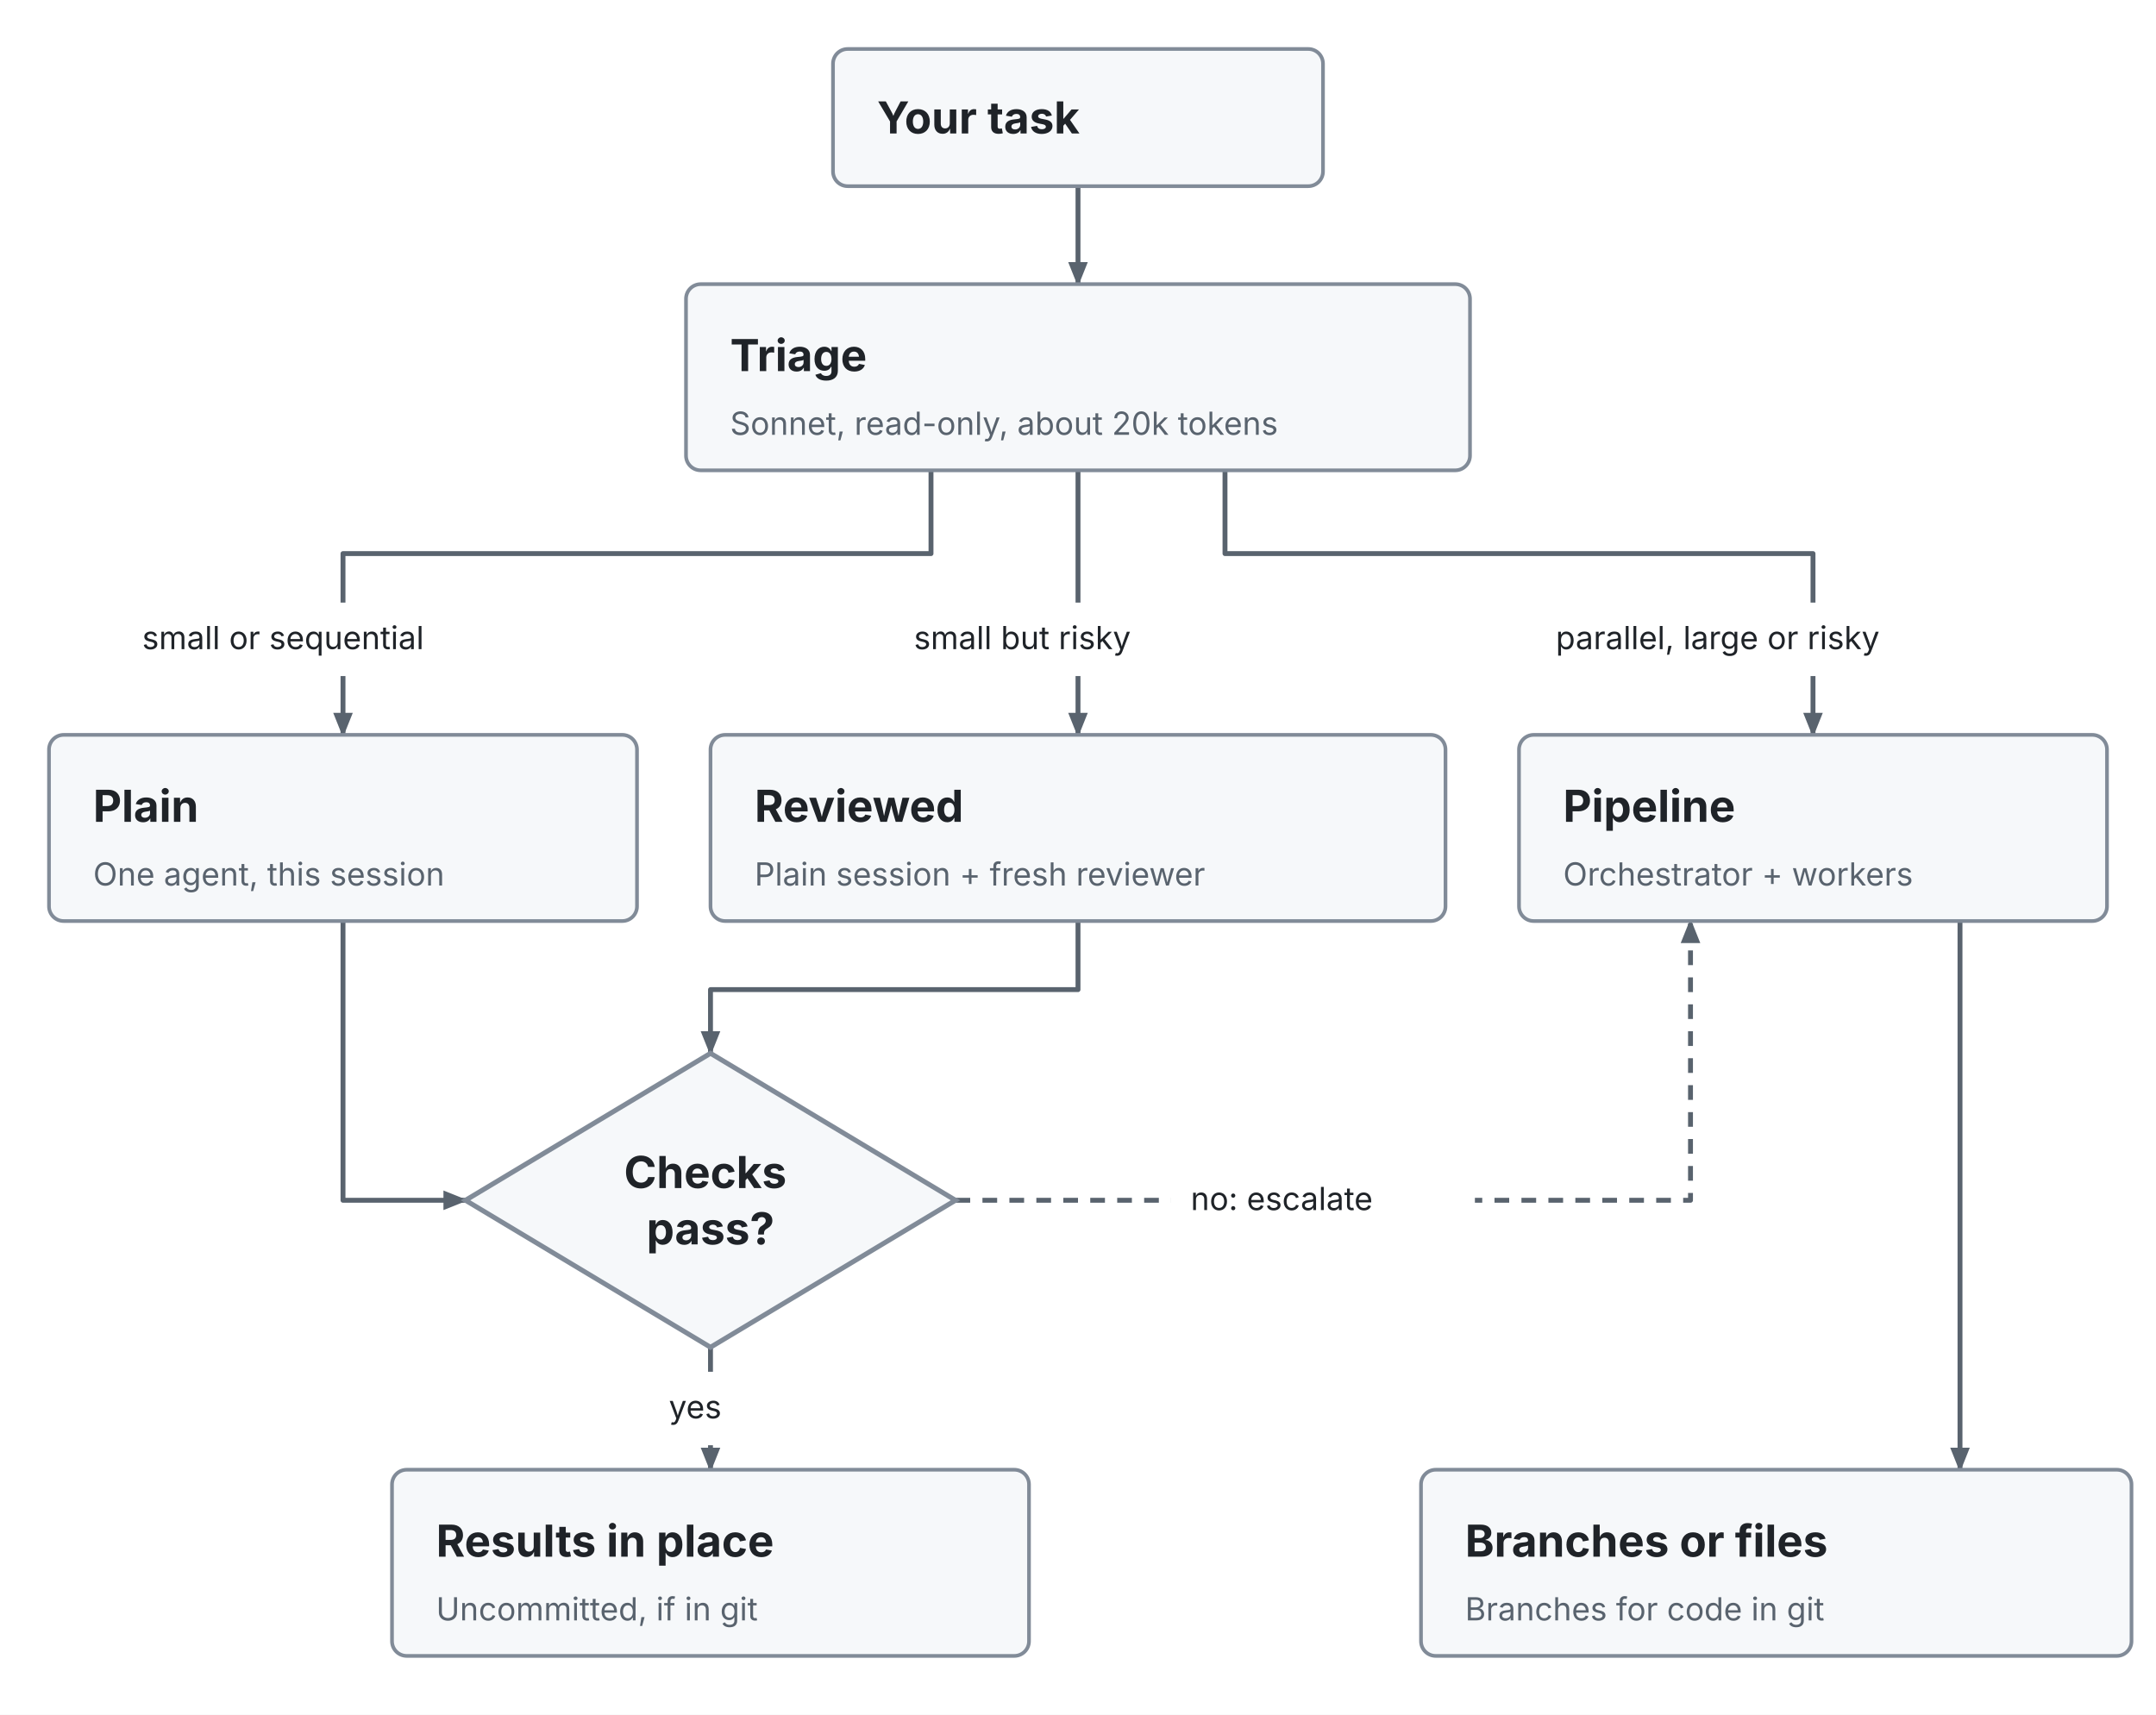
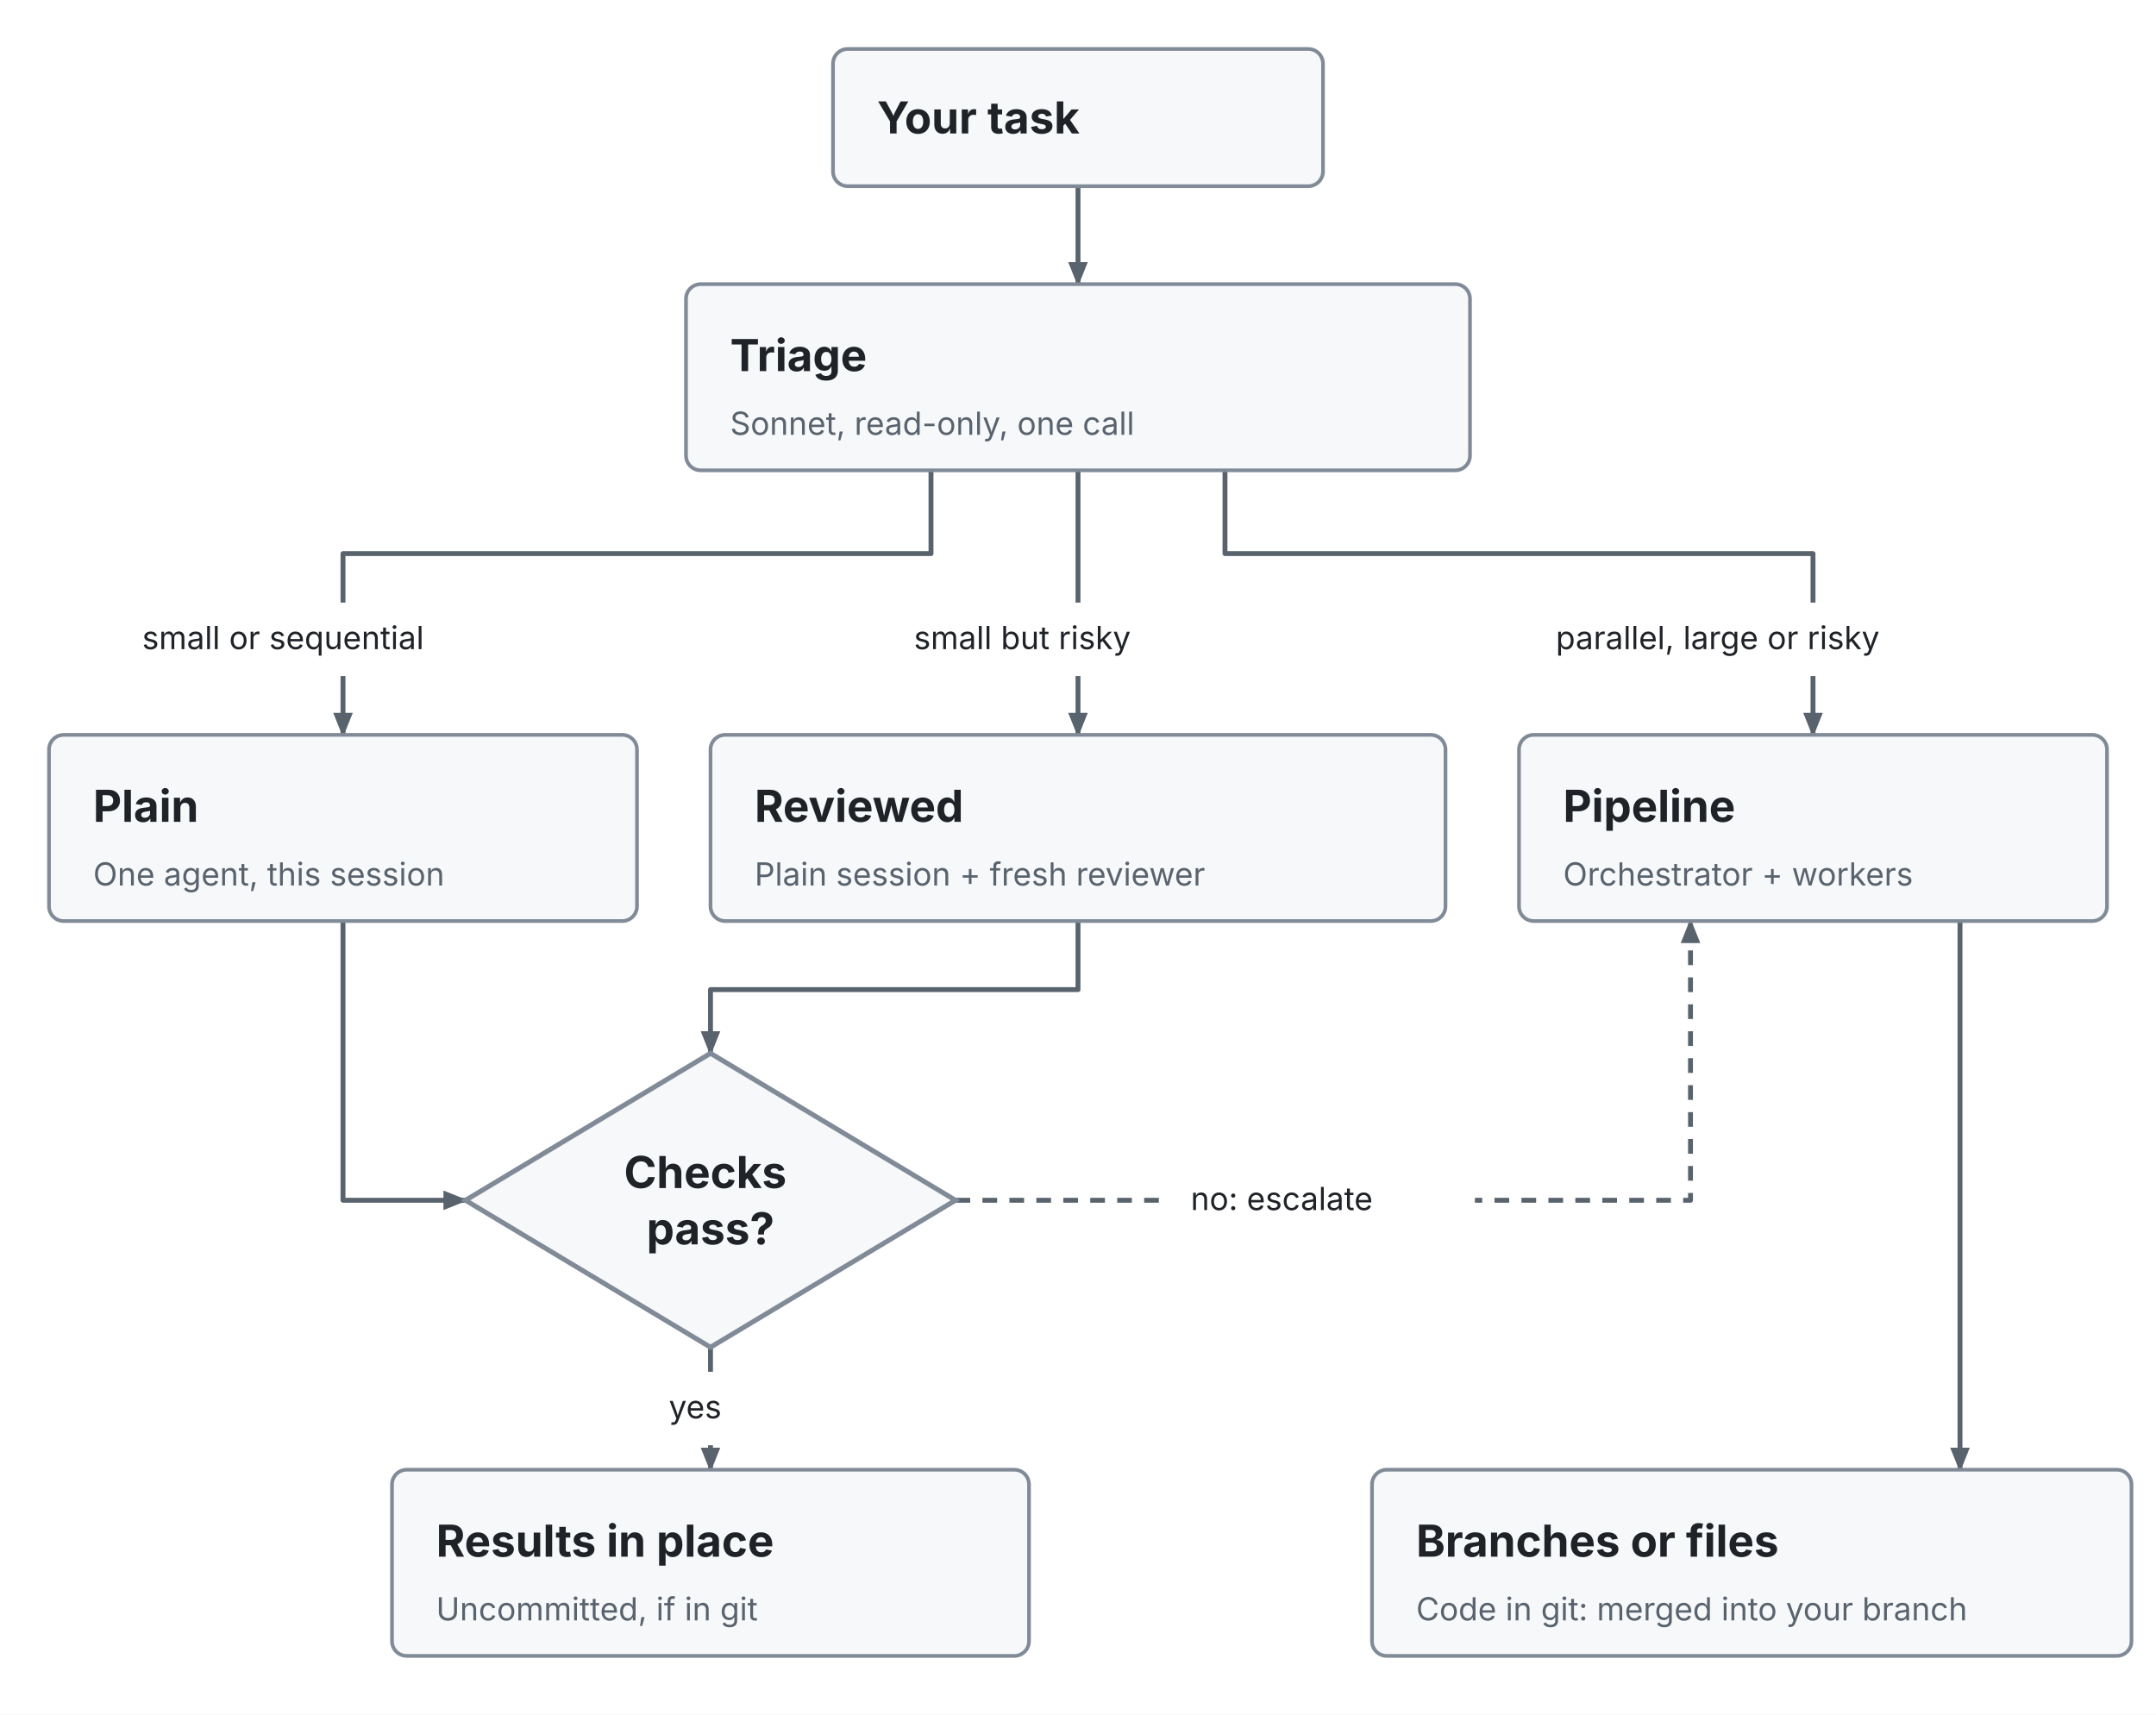
- <svg xmlns="http://www.w3.org/2000/svg" viewBox="0 0 880 700" width="880" height="700" role="img" aria-labelledby="dc-250ca94569-title dc-250ca94569-desc" font-family="system-ui, -apple-system, Segoe UI, sans-serif">
+ <svg xmlns="http://www.w3.org/2000/svg" viewBox="0 0 880 700" width="880" height="700" role="img" aria-labelledby="dc-87f331d370-title dc-87f331d370-desc" font-family="system-ui, -apple-system, Segoe UI, sans-serif">
  <defs>
-     <marker id="dc-250ca94569-arrow" markerWidth="10" markerHeight="8" refX="9" refY="4" orient="auto" markerUnits="userSpaceOnUse">
+     <marker id="dc-87f331d370-arrow" markerWidth="10" markerHeight="8" refX="9" refY="4" orient="auto" markerUnits="userSpaceOnUse">
      <path d="M0 0 L10 4 L0 8 Z" fill="#59636e" />
    </marker>
  </defs>
  <rect width="880" height="700" fill="#ffffff" aria-hidden="true" />
-   <polyline data-edge="e-triage" points="440,76 440,116" fill="none" stroke="#59636e" stroke-width="2" stroke-linejoin="round" marker-end="url(#dc-250ca94569-arrow)" />
-   <polyline data-edge="e-plain" points="380,192 380,226 140,226 140,300" fill="none" stroke="#59636e" stroke-width="2" stroke-linejoin="round" marker-end="url(#dc-250ca94569-arrow)" />
-   <polyline data-edge="e-reviewed" points="440,192 440,300" fill="none" stroke="#59636e" stroke-width="2" stroke-linejoin="round" marker-end="url(#dc-250ca94569-arrow)" />
-   <polyline data-edge="e-pipeline" points="500,192 500,226 740,226 740,300" fill="none" stroke="#59636e" stroke-width="2" stroke-linejoin="round" marker-end="url(#dc-250ca94569-arrow)" />
-   <polyline data-edge="e-plain-checks" points="140,376 140,490 190,490" fill="none" stroke="#59636e" stroke-width="2" stroke-linejoin="round" marker-end="url(#dc-250ca94569-arrow)" />
-   <polyline data-edge="e-reviewed-checks" points="440,376 440,404 290,404 290,430" fill="none" stroke="#59636e" stroke-width="2" stroke-linejoin="round" marker-end="url(#dc-250ca94569-arrow)" />
-   <polyline data-edge="e-yes" points="290,550 290,600" fill="none" stroke="#59636e" stroke-width="2" stroke-linejoin="round" marker-end="url(#dc-250ca94569-arrow)" />
-   <polyline data-edge="e-escalate" points="390,490 690,490 690,376" fill="none" stroke="#59636e" stroke-width="2" stroke-linejoin="round" marker-end="url(#dc-250ca94569-arrow)" stroke-dasharray="6 5" />
-   <polyline data-edge="e-branches" points="800,376 800,600" fill="none" stroke="#59636e" stroke-width="2" stroke-linejoin="round" marker-end="url(#dc-250ca94569-arrow)" />
-   <g id="dc-250ca94569-node-task" data-node="task" data-x="340" data-y="20" data-w="200" data-h="56">
+   <polyline data-edge="e-triage" points="440,76 440,116" fill="none" stroke="#59636e" stroke-width="2" stroke-linejoin="round" marker-end="url(#dc-87f331d370-arrow)" />
+   <polyline data-edge="e-plain" points="380,192 380,226 140,226 140,300" fill="none" stroke="#59636e" stroke-width="2" stroke-linejoin="round" marker-end="url(#dc-87f331d370-arrow)" />
+   <polyline data-edge="e-reviewed" points="440,192 440,300" fill="none" stroke="#59636e" stroke-width="2" stroke-linejoin="round" marker-end="url(#dc-87f331d370-arrow)" />
+   <polyline data-edge="e-pipeline" points="500,192 500,226 740,226 740,300" fill="none" stroke="#59636e" stroke-width="2" stroke-linejoin="round" marker-end="url(#dc-87f331d370-arrow)" />
+   <polyline data-edge="e-plain-checks" points="140,376 140,490 190,490" fill="none" stroke="#59636e" stroke-width="2" stroke-linejoin="round" marker-end="url(#dc-87f331d370-arrow)" />
+   <polyline data-edge="e-reviewed-checks" points="440,376 440,404 290,404 290,430" fill="none" stroke="#59636e" stroke-width="2" stroke-linejoin="round" marker-end="url(#dc-87f331d370-arrow)" />
+   <polyline data-edge="e-yes" points="290,550 290,600" fill="none" stroke="#59636e" stroke-width="2" stroke-linejoin="round" marker-end="url(#dc-87f331d370-arrow)" />
+   <polyline data-edge="e-escalate" points="390,490 690,490 690,376" fill="none" stroke="#59636e" stroke-width="2" stroke-linejoin="round" marker-end="url(#dc-87f331d370-arrow)" stroke-dasharray="6 5" />
+   <polyline data-edge="e-branches" points="800,376 800,600" fill="none" stroke="#59636e" stroke-width="2" stroke-linejoin="round" marker-end="url(#dc-87f331d370-arrow)" />
+   <g id="dc-87f331d370-node-task" data-node="task" data-x="340" data-y="20" data-w="200" data-h="56">
    <rect x="340" y="20" width="200" height="56" rx="6" fill="#f6f8fa" stroke="#818b98" stroke-width="1.5" />
    <text x="358" y="54.5" font-size="18" font-weight="650" fill="#1f2328" text-anchor="start" data-node-text="task">
      <tspan x="358" dy="0">Your task</tspan>
    </text>
  </g>
-   <g id="dc-250ca94569-node-triage" data-node="triage" data-x="280" data-y="116" data-w="320" data-h="76">
+   <g id="dc-87f331d370-node-triage" data-node="triage" data-x="280" data-y="116" data-w="320" data-h="76">
    <rect x="280" y="116" width="320" height="76" rx="6" fill="#f6f8fa" stroke="#818b98" stroke-width="1.5" />
    <text x="298" y="151.5" font-size="18" font-weight="650" fill="#1f2328" text-anchor="start" data-node-text="triage">
      <tspan x="298" dy="0">Triage</tspan>
    </text>
    <text x="298" y="177.5" font-size="13" font-weight="400" fill="#59636e" text-anchor="start" data-node-text="triage">
-       <tspan x="298" dy="0">Sonnet, read-only, about 20k tokens</tspan>
+       <tspan x="298" dy="0">Sonnet, read-only, one call</tspan>
    </text>
  </g>
-   <g id="dc-250ca94569-node-plain" data-node="plain" data-x="20" data-y="300" data-w="240" data-h="76">
+   <g id="dc-87f331d370-node-plain" data-node="plain" data-x="20" data-y="300" data-w="240" data-h="76">
    <rect x="20" y="300" width="240" height="76" rx="6" fill="#f6f8fa" stroke="#818b98" stroke-width="1.5" />
    <text x="38" y="335.5" font-size="18" font-weight="650" fill="#1f2328" text-anchor="start" data-node-text="plain">
      <tspan x="38" dy="0">Plain</tspan>
    </text>
    <text x="38" y="361.5" font-size="13" font-weight="400" fill="#59636e" text-anchor="start" data-node-text="plain">
      <tspan x="38" dy="0">One agent, this session</tspan>
    </text>
  </g>
-   <g id="dc-250ca94569-node-reviewed" data-node="reviewed" data-x="290" data-y="300" data-w="300" data-h="76">
+   <g id="dc-87f331d370-node-reviewed" data-node="reviewed" data-x="290" data-y="300" data-w="300" data-h="76">
    <rect x="290" y="300" width="300" height="76" rx="6" fill="#f6f8fa" stroke="#818b98" stroke-width="1.5" />
    <text x="308" y="335.5" font-size="18" font-weight="650" fill="#1f2328" text-anchor="start" data-node-text="reviewed">
      <tspan x="308" dy="0">Reviewed</tspan>
    </text>
    <text x="308" y="361.5" font-size="13" font-weight="400" fill="#59636e" text-anchor="start" data-node-text="reviewed">
      <tspan x="308" dy="0">Plain session + fresh reviewer</tspan>
    </text>
  </g>
-   <g id="dc-250ca94569-node-pipeline" data-node="pipeline" data-x="620" data-y="300" data-w="240" data-h="76">
+   <g id="dc-87f331d370-node-pipeline" data-node="pipeline" data-x="620" data-y="300" data-w="240" data-h="76">
    <rect x="620" y="300" width="240" height="76" rx="6" fill="#f6f8fa" stroke="#818b98" stroke-width="1.5" />
    <text x="638" y="335.5" font-size="18" font-weight="650" fill="#1f2328" text-anchor="start" data-node-text="pipeline">
      <tspan x="638" dy="0">Pipeline</tspan>
    </text>
    <text x="638" y="361.5" font-size="13" font-weight="400" fill="#59636e" text-anchor="start" data-node-text="pipeline">
      <tspan x="638" dy="0">Orchestrator + workers</tspan>
    </text>
  </g>
-   <g id="dc-250ca94569-node-checks" data-node="checks" data-x="190" data-y="430" data-w="200" data-h="120">
+   <g id="dc-87f331d370-node-checks" data-node="checks" data-x="190" data-y="430" data-w="200" data-h="120">
    <polygon points="290.0,430 390,490.0 290.0,550 190,490.0" fill="#f6f8fa" stroke="#818b98" stroke-width="2" />
    <text x="290.0" y="485.0" font-size="18" font-weight="650" fill="#1f2328" text-anchor="middle" data-node-text="checks">
      <tspan x="290.0" dy="0">Checks</tspan>
      <tspan x="290.0" dy="23">pass?</tspan>
    </text>
  </g>
-   <g id="dc-250ca94569-node-working" data-node="working" data-x="160" data-y="600" data-w="260" data-h="76">
+   <g id="dc-87f331d370-node-working" data-node="working" data-x="160" data-y="600" data-w="260" data-h="76">
    <rect x="160" y="600" width="260" height="76" rx="6" fill="#f6f8fa" stroke="#818b98" stroke-width="1.5" />
    <text x="178" y="635.5" font-size="18" font-weight="650" fill="#1f2328" text-anchor="start" data-node-text="working">
      <tspan x="178" dy="0">Results in place</tspan>
    </text>
    <text x="178" y="661.5" font-size="13" font-weight="400" fill="#59636e" text-anchor="start" data-node-text="working">
      <tspan x="178" dy="0">Uncommitted, if in git</tspan>
    </text>
  </g>
-   <g id="dc-250ca94569-node-branches" data-node="branches" data-x="580" data-y="600" data-w="290" data-h="76">
-     <rect x="580" y="600" width="290" height="76" rx="6" fill="#f6f8fa" stroke="#818b98" stroke-width="1.5" />
-     <text x="598" y="635.5" font-size="18" font-weight="650" fill="#1f2328" text-anchor="start" data-node-text="branches">
-       <tspan x="598" dy="0">Branches or files</tspan>
+   <g id="dc-87f331d370-node-branches" data-node="branches" data-x="560" data-y="600" data-w="310" data-h="76">
+     <rect x="560" y="600" width="310" height="76" rx="6" fill="#f6f8fa" stroke="#818b98" stroke-width="1.5" />
+     <text x="578" y="635.5" font-size="18" font-weight="650" fill="#1f2328" text-anchor="start" data-node-text="branches">
+       <tspan x="578" dy="0">Branches or files</tspan>
    </text>
-     <text x="598" y="661.5" font-size="13" font-weight="400" fill="#59636e" text-anchor="start" data-node-text="branches">
-       <tspan x="598" dy="0">Branches for code in git</tspan>
+     <text x="578" y="661.5" font-size="13" font-weight="400" fill="#59636e" text-anchor="start" data-node-text="branches">
+       <tspan x="578" dy="0">Code in git: merged into your branch</tspan>
    </text>
  </g>
  <g data-label="e-plain" data-x="50" data-y="246" data-w="180" data-h="30">
    <rect x="50" y="246" width="180" height="30" rx="4" fill="#ffffff" />
    <text x="58" y="265" font-size="13" font-weight="400" fill="#1f2328" text-anchor="start">
      <tspan x="58" dy="0">small or sequential</tspan>
    </text>
  </g>
  <g data-label="e-reviewed" data-x="365" data-y="246" data-w="150" data-h="30">
    <rect x="365" y="246" width="150" height="30" rx="4" fill="#ffffff" />
    <text x="373" y="265" font-size="13" font-weight="400" fill="#1f2328" text-anchor="start">
      <tspan x="373" dy="0">small but risky</tspan>
    </text>
  </g>
  <g data-label="e-pipeline" data-x="627" data-y="246" data-w="226" data-h="30">
    <rect x="627" y="246" width="226" height="30" rx="4" fill="#ffffff" />
    <text x="635" y="265" font-size="13" font-weight="400" fill="#1f2328" text-anchor="start">
      <tspan x="635" dy="0">parallel, large or risky</tspan>
    </text>
  </g>
  <g data-label="e-yes" data-x="265" data-y="560" data-w="50" data-h="30">
    <rect x="265" y="560" width="50" height="30" rx="4" fill="#ffffff" />
    <text x="273" y="579" font-size="13" font-weight="400" fill="#1f2328" text-anchor="start">
      <tspan x="273" dy="0">yes</tspan>
    </text>
  </g>
  <g data-label="e-escalate" data-x="478" data-y="475" data-w="124" data-h="30">
    <rect x="478" y="475" width="124" height="30" rx="4" fill="#ffffff" />
    <text x="486" y="494" font-size="13" font-weight="400" fill="#1f2328" text-anchor="start">
      <tspan x="486" dy="0">no: escalate</tspan>
    </text>
  </g>
</svg>
